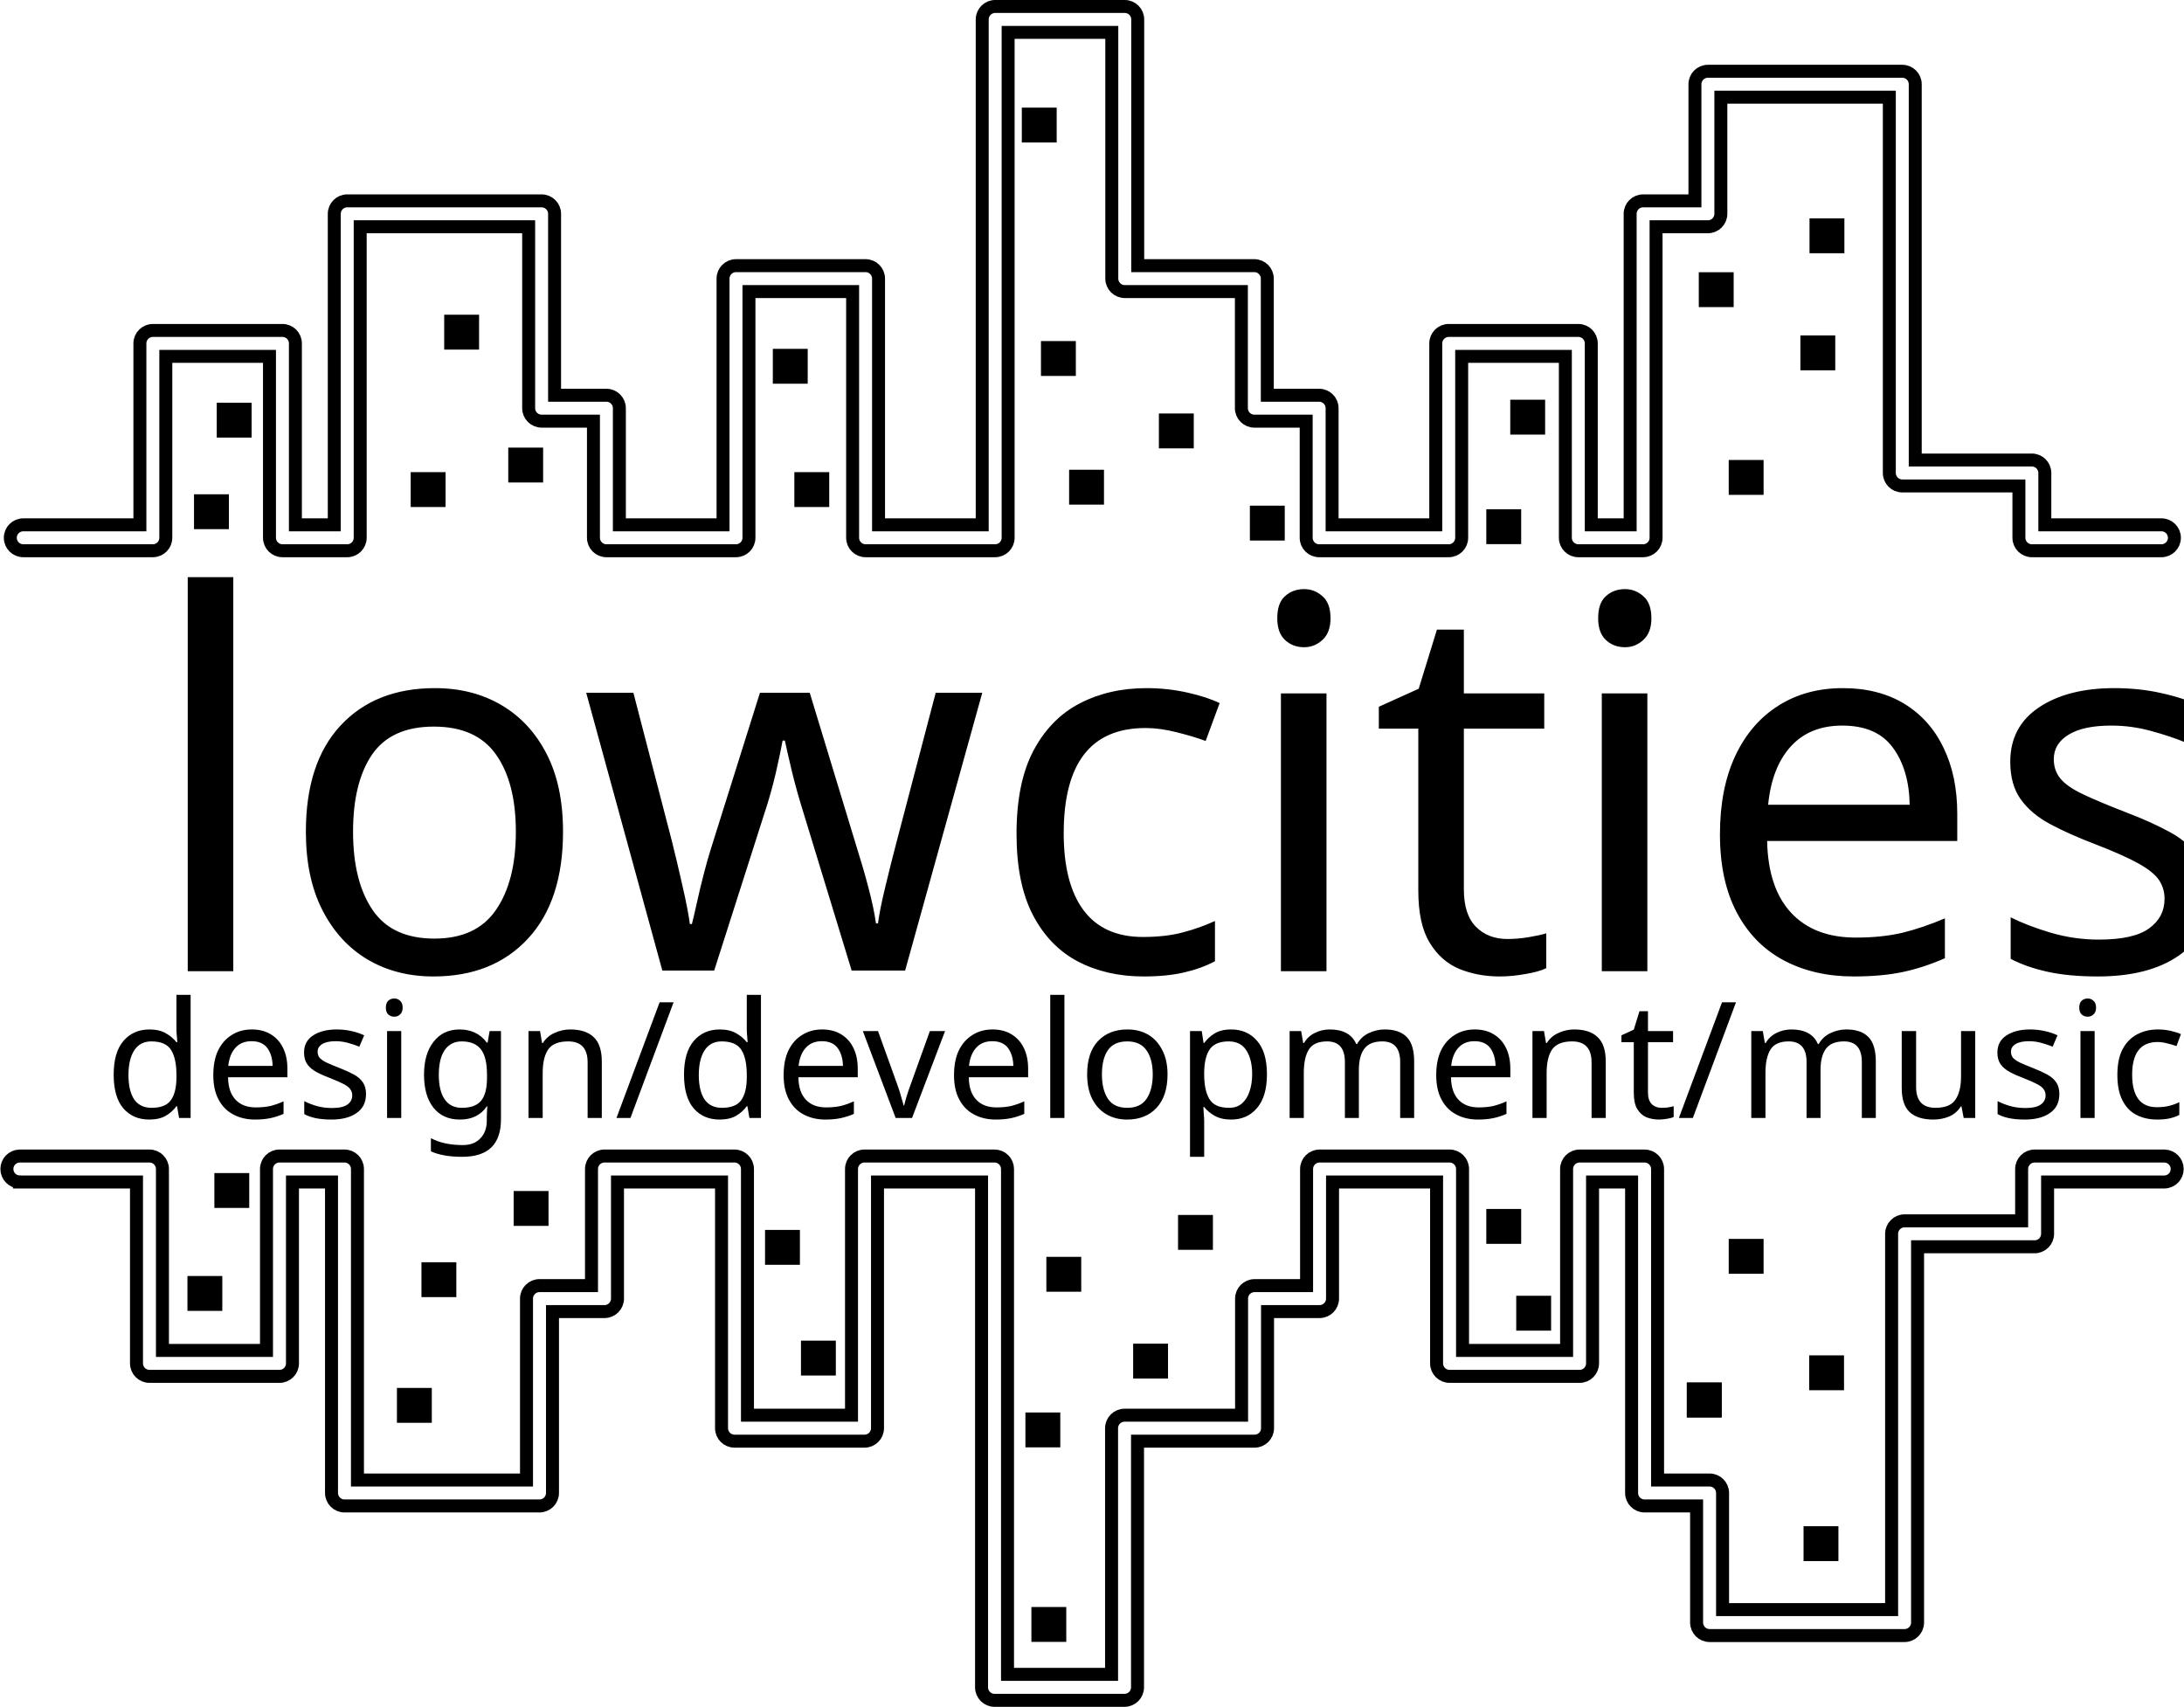
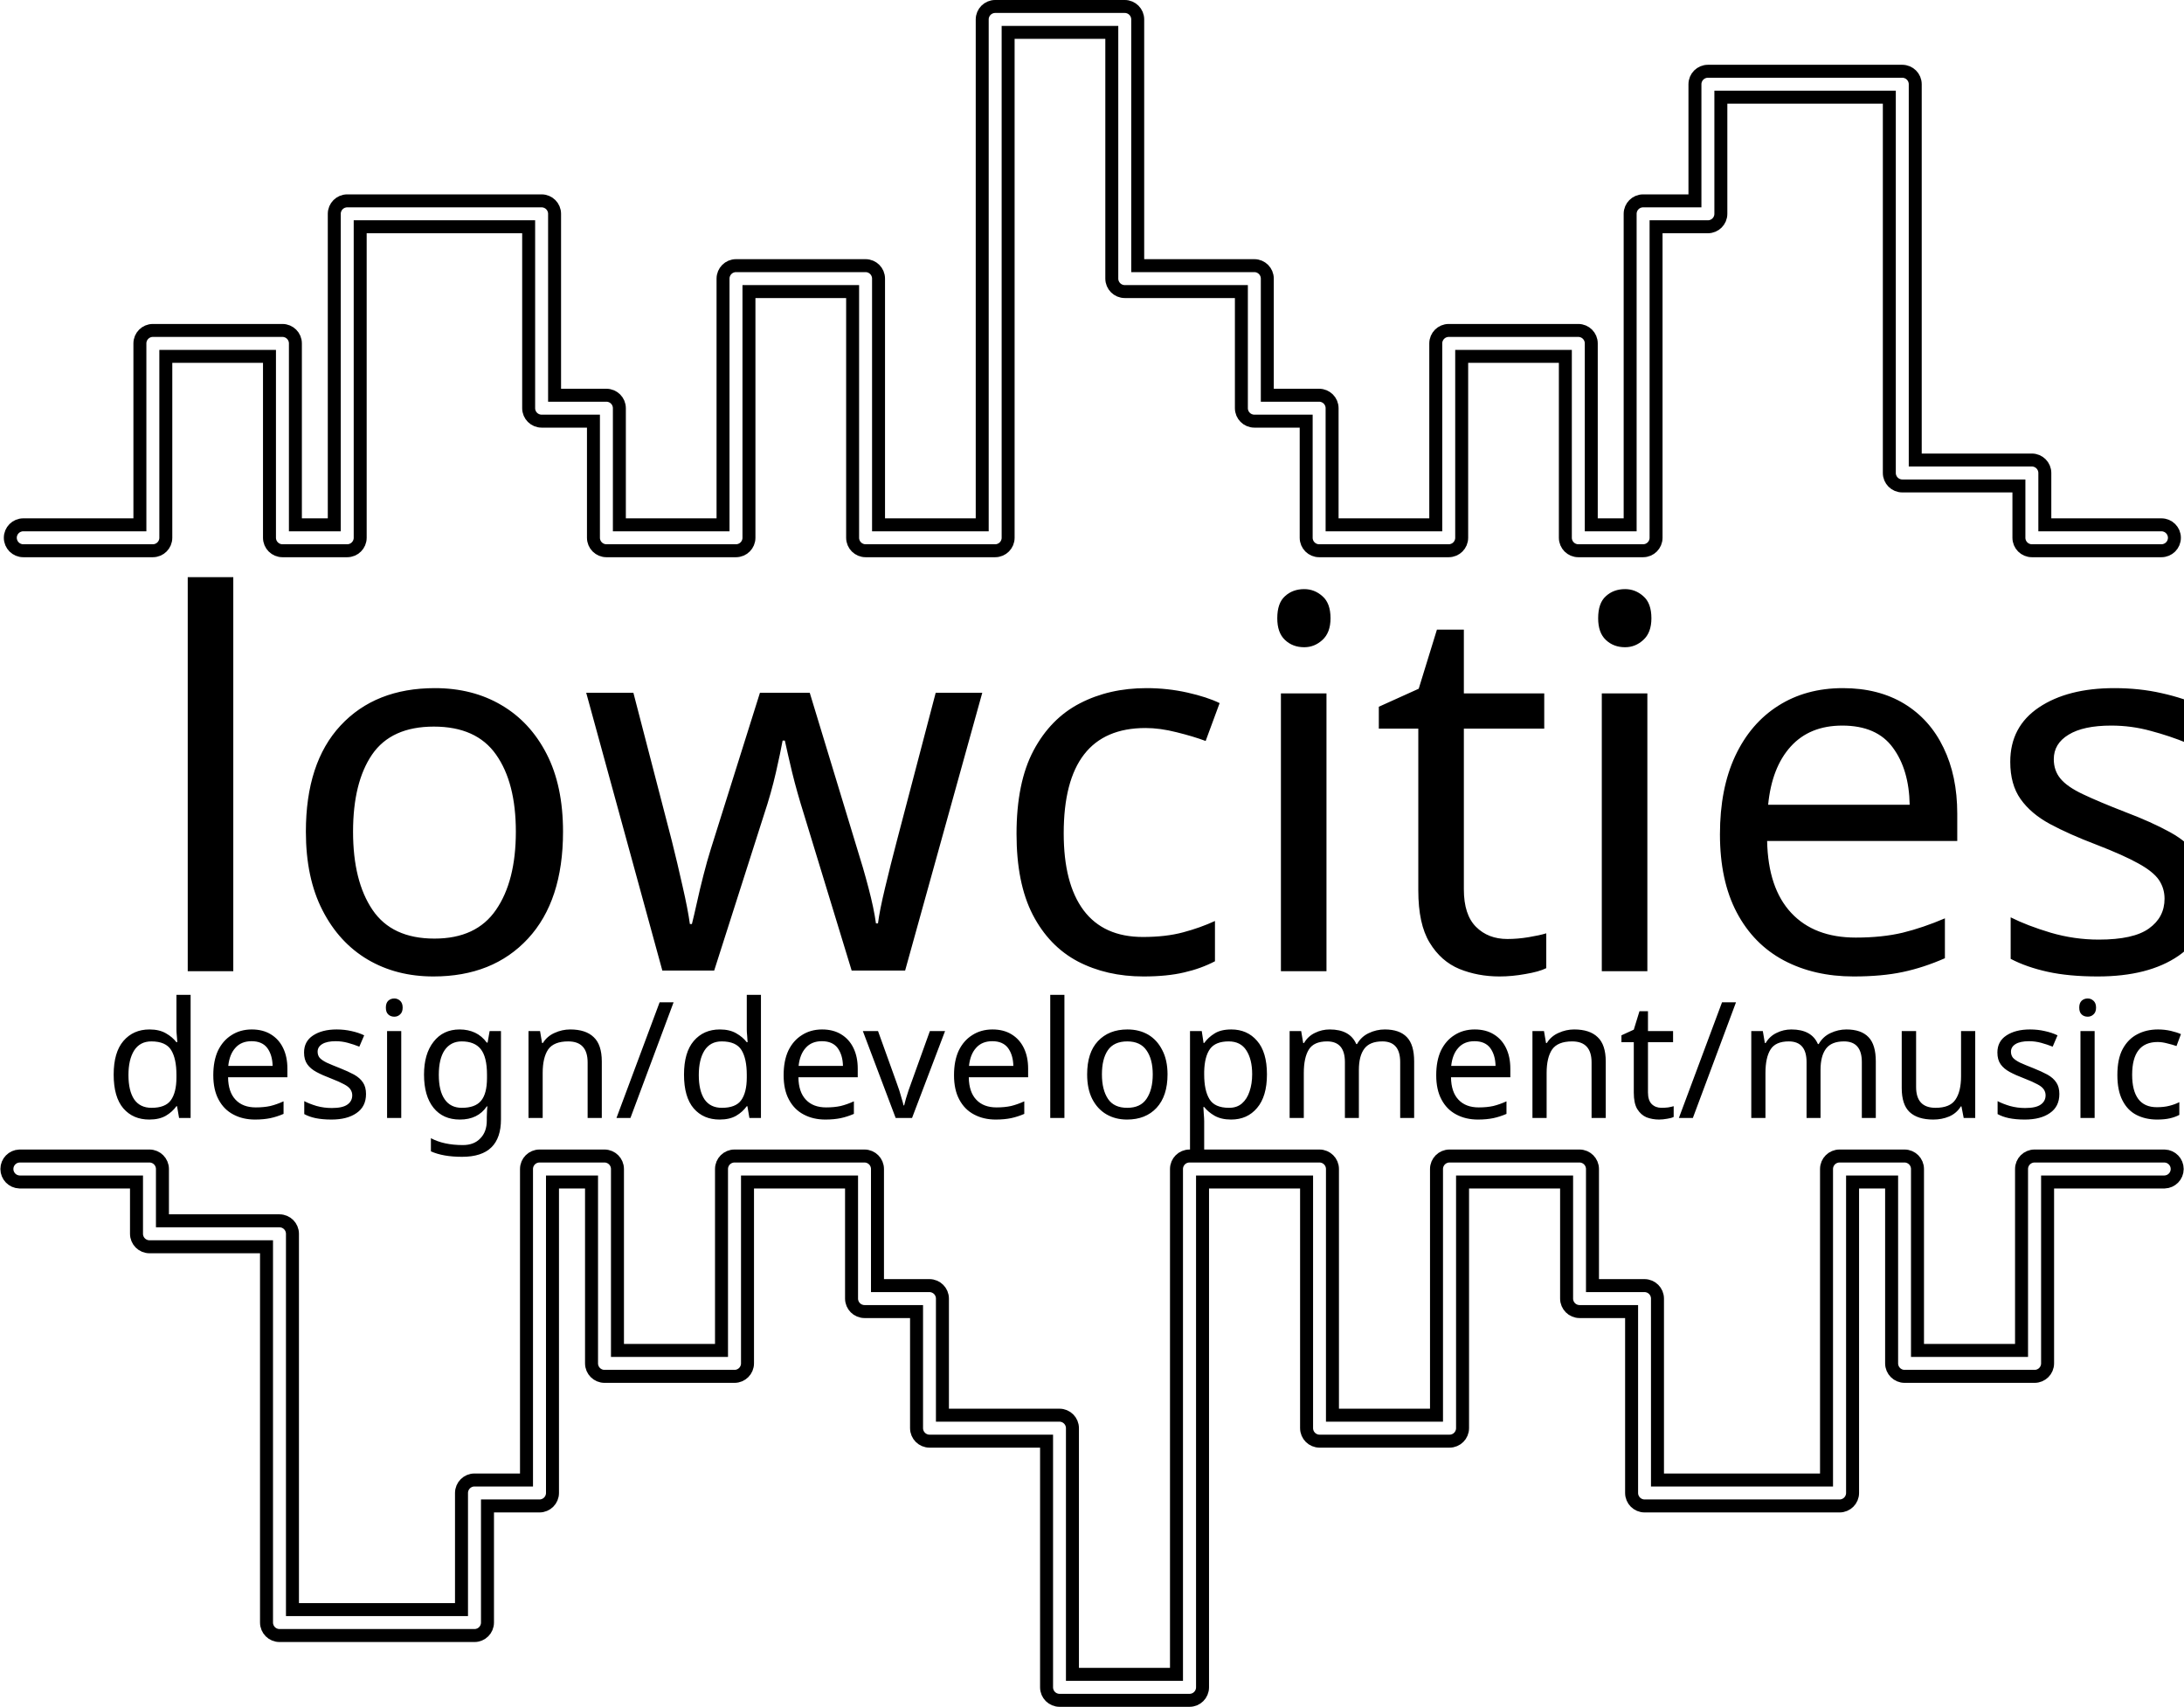
<svg xmlns="http://www.w3.org/2000/svg" width="168.535" height="131.713" viewBox="0 0 168.535 131.713" id="svg2" version="1.1">
  <defs id="defs4">
    </defs>
  <g id="layer5" transform="translate(1.502407,4.445588)">
    <text xml:space="preserve" style="font-style:normal;font-variant:normal;font-weight:normal;font-stretch:normal;font-size:40px;line-height:125%;font-family:HACKED;-inkscape-font-specification:HACKED;letter-spacing:0px;word-spacing:0px;fill:#000000;fill-opacity:1;stroke:none;stroke-width:1px;stroke-linecap:butt;stroke-linejoin:miter;stroke-opacity:1" x="9.579" y="70.5" id="text3344">
      <tspan id="tspan3346" x="9.579" y="70.5">lowcities</tspan>
    </text>
-     <path style="fill:none;fill-rule:evenodd;stroke:#000000;stroke-width:1px;stroke-linecap:butt;stroke-linejoin:miter;stroke-opacity:1" d="m 0.293,38.054 10,0 a 1,1 0 0 0 1,-1 c 0,0 0,-10.645 0,-14 l 8,0 c 0,4.667 0,9.333 0,14 a 1,1 0 0 0 1,1 l 5,0 a 1,1 0 0 0 1,-1 c 0,0 0,-19.342 0,-24 l 13,0 c 0,3.355 0,14 0,14 a 1,1 0 0 0 1,1 l 4,0 c 0,2.533 0,9 0,9 a 1,1 0 0 0 1,1 l 10,0 a 1,1 0 0 0 1,-1 c 0,0 0,-14.952 0,-19 l 8,0 c 0,4.048 0,19 0,19 a 1,1 0 0 0 1,1 l 10,0 a 1,1 0 0 0 1,-1 c 0,0 0,-32.812 0,-39 l 8,0 c 0,2.533 0,9 0,9 0,0 0,10 0,10 a 1,1 0 0 0 1,1 l 9,0 c 0,2.533 0,9 0,9 a 1,1 0 0 0 1,1 l 4,0 c 0,2.533 0,9 0,9 a 1,1 0 0 0 1,1 l 10,0 a 1,1 0 0 0 1,-1 c 0,0 0,-10.645 0,-14 l 8,0 c 0,3.355 0,14 0,14 a 1,1 0 0 0 1,1 l 5,0 a 1,1 0 0 0 1,-1 c 0,0 0,-19.342 0,-24 l 4,0 a 1,1 0 0 0 1,-1 c 0,0 0,-6.467 0,-9 l 13,0 c 0,5.209 0,29 0,29 a 1,1 0 0 0 1,1 l 9,0 c 0,1.459 0,4 0,4 a 1,1 0 0 0 1,1 l 10,0 a 1,1 90 0 0 0,-2 l -9,0 c 0,-1.459 0,-4 0,-4 a 1,1 0 0 0 -1,-1 l -9,0 c 0,-5.209 0,-29 0,-29 a 1,1 0 0 0 -1,-1 l -15,0 a 1,1 0 0 0 -1,1 c 0,0 0,6.467 0,9 l -4,0 a 1,1 0 0 0 -1,1 c 0,0 0,19.342 0,24 l -3,0 c 0,-3.355 0,-14 0,-14 a 1,1 0 0 0 -1,-1 l -10,0 a 1,1 0 0 0 -1,1 c 0,0 0,10.645 0,14 l -8,0 c 0,-2.533 0,-9 0,-9 a 1,1 0 0 0 -1,-1 l -4,0 c 0,-2.533 0,-9 0,-9 a 1,1 0 0 0 -1,-1 l -9,0 c 0,-2.533 0,-9 0,-9 0,0 0,-10 0,-10 a 1,1 0 0 0 -1,-1 l -10,0 a 1,1 0 0 0 -1,1 c 0,0 0,32.812 0,39 l -8,0 c 0,-4.048 0,-19 0,-19 a 1,1 0 0 0 -1,-1 l -10,0 a 1,1 0 0 0 -1,1 c 0,0 0,14.952 0,19 l -8,0 c 0,-2.533 0,-9 0,-9 a 1,1 0 0 0 -1,-1 l -4,0 c 0,-3.355 0,-14 0,-14 a 1,1 0 0 0 -1,-1 l -15,0 a 1,1 0 0 0 -1,1 c 0,0 0,19.342 0,24 l -3,0 c 0,-3.355 0,-14 0,-14 a 1,1 0 0 0 -1,-1 l -10,0 a 1,1 0 0 0 -1,1 c 0,0 0,10.645 0,14 l -9,0 a 1,1 90 0 0 0,2 z" id="path3361" />
-     <path style="fill:none;fill-rule:evenodd;stroke:#000000;stroke-width:1.002px;stroke-linecap:butt;stroke-linejoin:miter;stroke-opacity:1" d="m 0,86.767 9.031,0 c 0,3.357 0,13.998 0,13.998 a 1.002,1.002 0 0 0 1.002,1.002 l 10.032,0 a 1.002,1.002 0 0 0 1.002,-1.002 c 0,0 0,-10.642 0,-13.998 l 3.013,0 c 0,4.661 0,23.998 0,23.998 a 1.002,1.002 0 0 0 1.002,1.002 l 15.048,0 a 1.002,1.002 0 0 0 1.002,-1.002 c 0,0 0,-10.642 0,-13.998 l 4.014,0 a 1.002,1.002 0 0 0 1.002,-1.002 c 0,0 0,-6.465 0,-8.998 l 8.029,0 c 0,4.05 0,18.998 0,18.998 a 1.002,1.002 0 0 0 1.002,1.002 l 10.032,0 a 1.002,1.002 0 0 0 1.002,-1.002 c 0,0 0,-14.948 0,-18.998 l 8.029,0 c 0,6.192 0,38.998 0,38.998 a 1.002,1.002 0 0 0 1.002,1.002 l 10.032,0 a 1.002,1.002 0 0 0 1.002,-1.002 c 0,0 0,-10 0,-10 0,0 0,-6.465 0,-8.998 l 9.031,0 a 1.002,1.002 0 0 0 1.002,-1.002 c 0,0 0,-6.465 0,-8.998 l 4.014,0 a 1.002,1.002 0 0 0 1.002,-1.002 c 0,0 0,-6.465 0,-8.998 l 8.029,0 c 0,3.357 -10e-6,13.998 0,13.998 a 1.002,1.002 0 0 0 1.002,1.002 l 10.032,0 a 1.002,1.002 0 0 0 1.002,-1.002 c 0,0 1e-5,-10.642 1e-5,-13.998 l 3.013,0 c 0,4.661 -1e-5,23.998 -1e-5,23.998 a 1.002,1.002 0 0 0 1.002,1.002 l 4.014,0 c -1e-5,2.534 -1e-5,8.998 -1e-5,8.998 a 1.002,1.002 0 0 0 1.002,1.002 l 15.048,0 a 1.002,1.002 0 0 0 1.002,-1.002 c 0,0 0,-23.786 0,-28.998 l 9.031,0 a 1.002,1.002 0 0 0 1.002,-1.002 c 0,0 0,-2.539 0,-3.998 l 9.031,0 a 1.002,1.002 90 0 0 0,-2.003 l -10.032,0 a 1.002,1.002 0 0 0 -1.002,1.002 c 0,1.333 0,2.666 0,3.998 l -9.031,0 a 1.002,1.002 0 0 0 -1.002,1.002 c 0,0 0,23.786 0,28.998 l -13.045,0 c 0,-2.534 0,-8.998 0,-8.998 a 1.002,1.002 0 0 0 -1.002,-1.002 l -4.014,0 c -10e-6,-4.661 -10e-6,-23.998 -10e-6,-23.998 a 1.002,1.002 0 0 0 -1.002,-1.002 l -5.016,0 a 1.002,1.002 0 0 0 -1.002,1.002 c 0,0 0,10.642 0,13.998 l -8.029,0 c 0,-3.357 0,-13.998 0,-13.998 a 1.002,1.002 0 0 0 -1.002,-1.002 l -10.032,0 a 1.002,1.002 0 0 0 -1.002,1.002 c 0,0 0,6.465 0,8.998 l -4.014,0 a 1.002,1.002 0 0 0 -1.002,1.002 c 0,2.999 0,5.999 0,8.998 l -9.031,1e-5 a 1.002,1.002 0 0 0 -1.002,1.002 c 0,3.333 0,6.667 0,10 0,2.999 0,5.999 0,8.998 l -8.029,0 c 0,-12.999 0,-25.999 0,-38.998 A 1.002,1.002 0 0 0 75.241,84.763 l -10.032,0 a 1.002,1.002 0 0 0 -1.002,1.002 c 0,6.333 0,12.666 0,18.998 l -8.029,0 c 0,-4.05 0,-18.998 0,-18.998 A 1.002,1.002 0 0 0 55.177,84.763 l -10.032,0 a 1.002,1.002 0 0 0 -1.002,1.002 c 0,0 0,6.465 0,8.998 l -4.014,0 a 1.002,1.002 0 0 0 -1.002,1.002 c 0,0 0,10.642 0,13.998 l -13.045,0 c 0,-4.661 0,-23.998 0,-23.998 A 1.002,1.002 0 0 0 25.08,84.763 l -5.016,0 a 1.002,1.002 0 0 0 -1.002,1.002 c 0,0 0,10.642 0,13.998 l -8.029,0 c 0,-3.357 0,-13.998 0,-13.998 A 1.002,1.002 0 0 0 10.032,84.763 l -10.032,0 a 1.002,1.002 90 0 0 0,2.003 z" id="path3361-5" />
+     <path style="fill:none;fill-rule:evenodd;stroke:#000000;stroke-width:1px;stroke-linecap:butt;stroke-linejoin:miter;stroke-opacity:1" d="m 0.293,38.054 10,0 a 1,1 0 0 0 1,-1 c 0,0 0,-10.645 0,-14 l 8,0 c 0,3.355 0,14 0,14 a 1,1 0 0 0 1,1 l 5,0 a 1,1 0 0 0 1,-1 c 0,0 0,-19.342 0,-24 l 13,0 c 0,3.355 0,14 0,14 a 1,1 0 0 0 1,1 l 4,0 c 0,2.533 0,9 0,9 a 1,1 0 0 0 1,1 l 10,0 a 1,1 0 0 0 1,-1 c 0,0 0,-14.952 0,-19 l 8,0 c 0,4.048 0,19 0,19 a 1,1 0 0 0 1,1 l 10,0 a 1,1 0 0 0 1,-1 c 0,0 0,-32.812 0,-39 l 8,0 c 0,2.533 0,9 0,9 0,0 0,10 0,10 a 1,1 0 0 0 1,1 l 9,0 c 0,2.533 0,9 0,9 a 1,1 0 0 0 1,1 l 4,0 c 0,2.533 0,9 0,9 a 1,1 0 0 0 1,1 l 10,0 a 1,1 0 0 0 1,-1 c 0,0 0,-10.645 0,-14 l 8,0 c 0,3.355 0,14 0,14 a 1,1 0 0 0 1,1 l 5,0 a 1,1 0 0 0 1,-1 c 0,0 0,-19.342 0,-24 l 4,0 a 1,1 0 0 0 1,-1 c 0,0 0,-6.467 0,-9 l 13,0 c 0,5.209 0,29 0,29 a 1,1 0 0 0 1,1 l 9,0 c 0,1.459 0,4 0,4 a 1,1 0 0 0 1,1 l 10,0 a 1,1 90 0 0 0,-2 l -9,0 c 0,-1.459 0,-4 0,-4 a 1,1 0 0 0 -1,-1 l -9,0 c 0,-5.209 0,-29 0,-29 a 1,1 0 0 0 -1,-1 l -15,0 a 1,1 0 0 0 -1,1 c 0,0 0,6.467 0,9 l -4,0 a 1,1 0 0 0 -1,1 c 0,0 0,19.342 0,24 l -3,0 c 0,-3.355 0,-14 0,-14 a 1,1 0 0 0 -1,-1 l -10,0 a 1,1 0 0 0 -1,1 c 0,0 0,10.645 0,14 l -8,0 c 0,-2.533 0,-9 0,-9 a 1,1 0 0 0 -1,-1 l -4,0 c 0,-2.533 0,-9 0,-9 a 1,1 0 0 0 -1,-1 l -9,0 c 0,-2.533 0,-9 0,-9 0,0 0,-10 0,-10 a 1,1 0 0 0 -1,-1 l -10,0 a 1,1 0 0 0 -1,1 c 0,0 0,32.812 0,39 l -8,0 c 0,-4.048 0,-19 0,-19 a 1,1 0 0 0 -1,-1 l -10,0 a 1,1 0 0 0 -1,1 c 0,0 0,14.952 0,19 l -8,0 c 0,-2.533 0,-9 0,-9 a 1,1 0 0 0 -1,-1 l -4,0 c 0,-3.355 0,-14 0,-14 a 1,1 0 0 0 -1,-1 l -15,0 a 1,1 0 0 0 -1,1 c 0,0 0,19.342 0,24 l -3,0 c 0,-3.355 0,-14 0,-14 a 1,1 0 0 0 -1,-1 l -10,0 a 1,1 0 0 0 -1,1 c 0,0 0,10.645 0,14 l -9,0 a 1,1 90 0 0 0,2 z" id="path3361" />
+     <path style="fill:none;fill-rule:evenodd;stroke:#000000;stroke-width:1.002px;stroke-linecap:butt;stroke-linejoin:miter;stroke-opacity:1" d="m 165.53,84.763 -10.032,0 a 1.002,1.002 0 0 0 -1.002,1.002 c 0,0 0,10.642 0,13.998 l -8.029,0 c 0,-3.357 0,-13.998 0,-13.998 a 1.002,1.002 0 0 0 -1.002,-1.002 l -5.016,0 a 1.002,1.002 0 0 0 -1.002,1.002 c 0,0 0,19.338 0,23.998 l -13.045,0 c 0,-3.357 0,-13.998 0,-13.998 a 1.002,1.002 0 0 0 -1.002,-1.002 l -4.014,0 c 0,-2.534 0,-8.998 0,-8.998 a 1.002,1.002 0 0 0 -1.002,-1.002 l -10.032,0 a 1.002,1.002 0 0 0 -1.002,1.002 c 0,0 0,14.948 0,18.998 l -8.029,0 c -1e-5,-4.05 -1e-5,-18.998 -1e-5,-18.998 a 1.002,1.002 0 0 0 -1.002,-1.002 l -10.032,0 a 1.002,1.002 0 0 0 -1.002,1.002 c 0,0 0,32.806 0,38.998 l -8.029,0 c 0,-2.534 0,-8.998 0,-8.998 0,0 0,-10 0,-10 a 1.002,1.002 0 0 0 -1.002,-1.002 l -9.031,0 c 0,-2.534 0,-8.998 0,-8.998 A 1.002,1.002 0 0 0 70.225,94.763 l -4.014,0 c 0,-2.534 0,-8.998 0,-8.998 A 1.002,1.002 0 0 0 65.209,84.763 l -10.032,0 a 1.002,1.002 0 0 0 -1.002,1.002 c 0,0 0,10.642 0,13.998 l -8.029,0 c 0,-3.357 0,-13.998 0,-13.998 A 1.002,1.002 0 0 0 45.145,84.763 l -5.016,0 a 1.002,1.002 0 0 0 -1.002,1.002 c 0,0 0,19.338 0,23.998 l -4.014,0 a 1.002,1.002 0 0 0 -1.002,1.002 c 0,0 0,6.465 0,8.998 l -13.045,1e-5 c 0,-5.212 0,-28.998 0,-28.998 A 1.002,1.002 0 0 0 20.064,89.763 l -9.031,0 c 0,-1.459 0,-3.998 0,-3.998 A 1.002,1.002 0 0 0 10.032,84.763 l -10.032,0 a 1.002,1.002 90 0 0 0,2.003 l 9.031,0 c 0,1.459 0,3.998 0,3.998 a 1.002,1.002 0 0 0 1.002,1.002 l 9.031,0 c 0,5.213 0,28.998 0,28.998 a 1.002,1.002 0 0 0 1.002,1.002 l 15.048,0 a 1.002,1.002 0 0 0 1.002,-1.002 c 0,0 0,-6.465 0,-8.998 l 4.014,0 a 1.002,1.002 0 0 0 1.002,-1.002 c 0,0 0,-19.338 0,-23.998 l 3.013,0 c 0,3.357 0,13.998 0,13.998 a 1.002,1.002 0 0 0 1.002,1.002 l 10.032,0 a 1.002,1.002 0 0 0 1.002,-1.002 c 0,0 0,-10.642 0,-13.998 l 8.029,0 c 0,2.534 0,8.998 0,8.998 a 1.002,1.002 0 0 0 1.002,1.002 l 4.014,0 c 0,2.534 0,8.998 0,8.998 a 1.002,1.002 0 0 0 1.002,1.002 l 9.031,0 c 0,2.534 0,8.998 0,8.998 0,0 0,10 0,10 a 1.002,1.002 0 0 0 1.002,1.002 l 10.032,0 a 1.002,1.002 0 0 0 1.002,-1.002 c 0,0 0,-32.806 0,-38.998 l 8.029,0 c 0,4.05 0,18.998 0,18.998 a 1.002,1.002 0 0 0 1.002,1.002 l 10.032,0 a 1.002,1.002 0 0 0 1.002,-1.002 c 0,0 0,-14.948 0,-18.998 l 8.029,0 c 1e-5,2.534 1e-5,8.998 1e-5,8.998 a 1.002,1.002 0 0 0 1.002,1.002 l 4.014,0 c -1e-5,3.357 -1e-5,13.998 -1e-5,13.998 a 1.002,1.002 0 0 0 1.002,1.002 l 15.048,0 a 1.002,1.002 0 0 0 1.002,-1.002 c 0,0 0,-19.338 0,-23.998 l 3.013,0 c -1e-5,3.357 -1e-5,13.998 -1e-5,13.998 a 1.002,1.002 0 0 0 1.002,1.002 l 10.032,0 a 1.002,1.002 0 0 0 1.002,-1.002 c 0,0 0,-10.642 0,-13.998 l 9.031,0 a 1.002,1.002 90 0 0 0,-2.003 z" id="path3361-5" />
    <text xml:space="preserve" style="font-style:normal;font-weight:normal;font-size:12.5px;line-height:125%;font-family:sans-serif;letter-spacing:0px;word-spacing:0px;fill:#000000;fill-opacity:1;stroke:none;stroke-width:1px;stroke-linecap:butt;stroke-linejoin:miter;stroke-opacity:1" x="6.583" y="81.825" id="text3380">
      <tspan id="tspan3382" x="6.583" y="81.825" style="font-style:normal;font-variant:normal;font-weight:normal;font-stretch:normal;font-family:HACKED;-inkscape-font-specification:HACKED">design/development/music/art</tspan>
    </text>
-     <rect style="fill:#000000" id="rect4207" width="0" height="5" x="-82.977" y="166.416" />
-     <rect style="fill:#000000" id="rect4213" width="2.691" height="2.691" x="59.797" y="31.989" />
-     <rect y="3.86" x="77.349" height="2.691" width="2.691" id="rect4215" style="fill:#000000" />
-     <rect style="fill:#000000" id="rect4217" width="2.691" height="2.691" x="78.827" y="21.874" />
-     <rect y="31.805" x="80.999" height="2.691" width="2.691" id="rect4219" style="fill:#000000" />
-     <rect style="fill:#000000" id="rect4221" width="2.691" height="2.691" x="128.667" y="102.244" />
-     <a id="a4247" transform="translate(74.3655,13.62598)">
-       <rect style="fill:#000000" id="rect4223" width="2.691" height="2.691" x="-61.404" y="80.396" />
-     </a>
-     <rect y="92.96" x="31.021" height="2.691" width="2.691" id="rect4225" style="fill:#000000" />
-     <rect style="fill:#000000" id="rect4227" width="2.691" height="2.691" x="30.19" y="31.989" />
-     <rect y="102.659" x="29.128" height="2.691" width="2.691" id="rect4229" style="fill:#000000" />
-     <rect style="fill:#000000" id="rect4231" width="2.691" height="2.691" x="32.776" y="19.841" />
-     <rect y="33.698" x="13.469" height="2.691" width="2.691" id="rect4233" style="fill:#000000" />
-     <rect style="fill:#000000" id="rect4235" width="2.691" height="2.691" x="87.927" y="27.463" />
-     <rect y="34.853" x="113.193" height="2.691" width="2.691" id="rect4237" style="fill:#000000" />
-     <rect style="fill:#000000" id="rect4239" width="2.691" height="2.691" x="15.224" y="26.631" />
-     <rect y="30.096" x="37.719" height="2.691" width="2.691" id="rect4241" style="fill:#000000" />
-     <rect style="fill:#000000" id="rect4243" width="2.691" height="2.691" x="58.135" y="22.474" />
-     <rect y="26.4" x="115.041" height="2.691" width="2.691" id="rect4245" style="fill:#000000" />
-     <rect y="91.159" x="131.9" height="2.691" width="2.691" id="rect4284" style="fill:#000000" />
-     <rect style="fill:#000000" id="rect4286" width="2.691" height="2.691" x="115.502" y="95.547" />
-     <rect y="88.849" x="113.193" height="2.691" width="2.691" id="rect4288" style="fill:#000000" />
-     <rect style="fill:#000000" id="rect4290" width="2.691" height="2.691" x="89.405" y="89.311" />
-     <rect y="104.554" x="77.627" height="2.691" width="2.691" id="rect4292" style="fill:#000000" />
-     <rect style="fill:#000000" id="rect4294" width="2.691" height="2.691" x="78.089" y="119.565" />
-     <rect y="99.011" x="60.306" height="2.691" width="2.691" id="rect4296" style="fill:#000000" />
-     <rect style="fill:#000000" id="rect4298" width="2.691" height="2.691" x="38.135" y="87.463" />
-     <rect y="90.466" x="57.534" height="2.691" width="2.691" id="rect4300" style="fill:#000000" />
-     <rect style="fill:#000000" id="rect4302" width="2.691" height="2.691" x="85.941" y="99.242" />
-     <rect y="34.576" x="94.948" height="2.691" width="2.691" id="rect4304" style="fill:#000000" />
-     <rect style="fill:#000000" id="rect4306" width="2.691" height="2.691" x="79.243" y="92.544" />
-     <rect y="31.051" x="131.9" height="2.691" width="2.691" id="rect4308" style="fill:#000000" />
-     <rect style="fill:#000000" id="rect4310" width="2.691" height="2.691" x="138.135" y="12.405" />
-     <rect y="21.44" x="137.43" height="2.691" width="2.691" id="rect4312" style="fill:#000000" />
-     <rect style="fill:#000000" id="rect4314" width="2.691" height="2.691" x="129.59" y="16.562" />
-     <rect y="102.244" x="128.667" height="2.691" width="2.691" id="rect4316" style="fill:#000000" />
-     <rect style="fill:#000000" id="rect4318" width="2.691" height="2.691" x="138.107" y="100.146" />
-     <rect y="86.078" x="15.04" height="2.691" width="2.691" id="rect4320" style="fill:#000000" />
-     <rect style="fill:#000000" id="rect4322" width="2.691" height="2.691" x="137.674" y="113.33" />
+     <a id="a4247" transform="translate(74.3655,13.62598)" />
  </g>
</svg>
